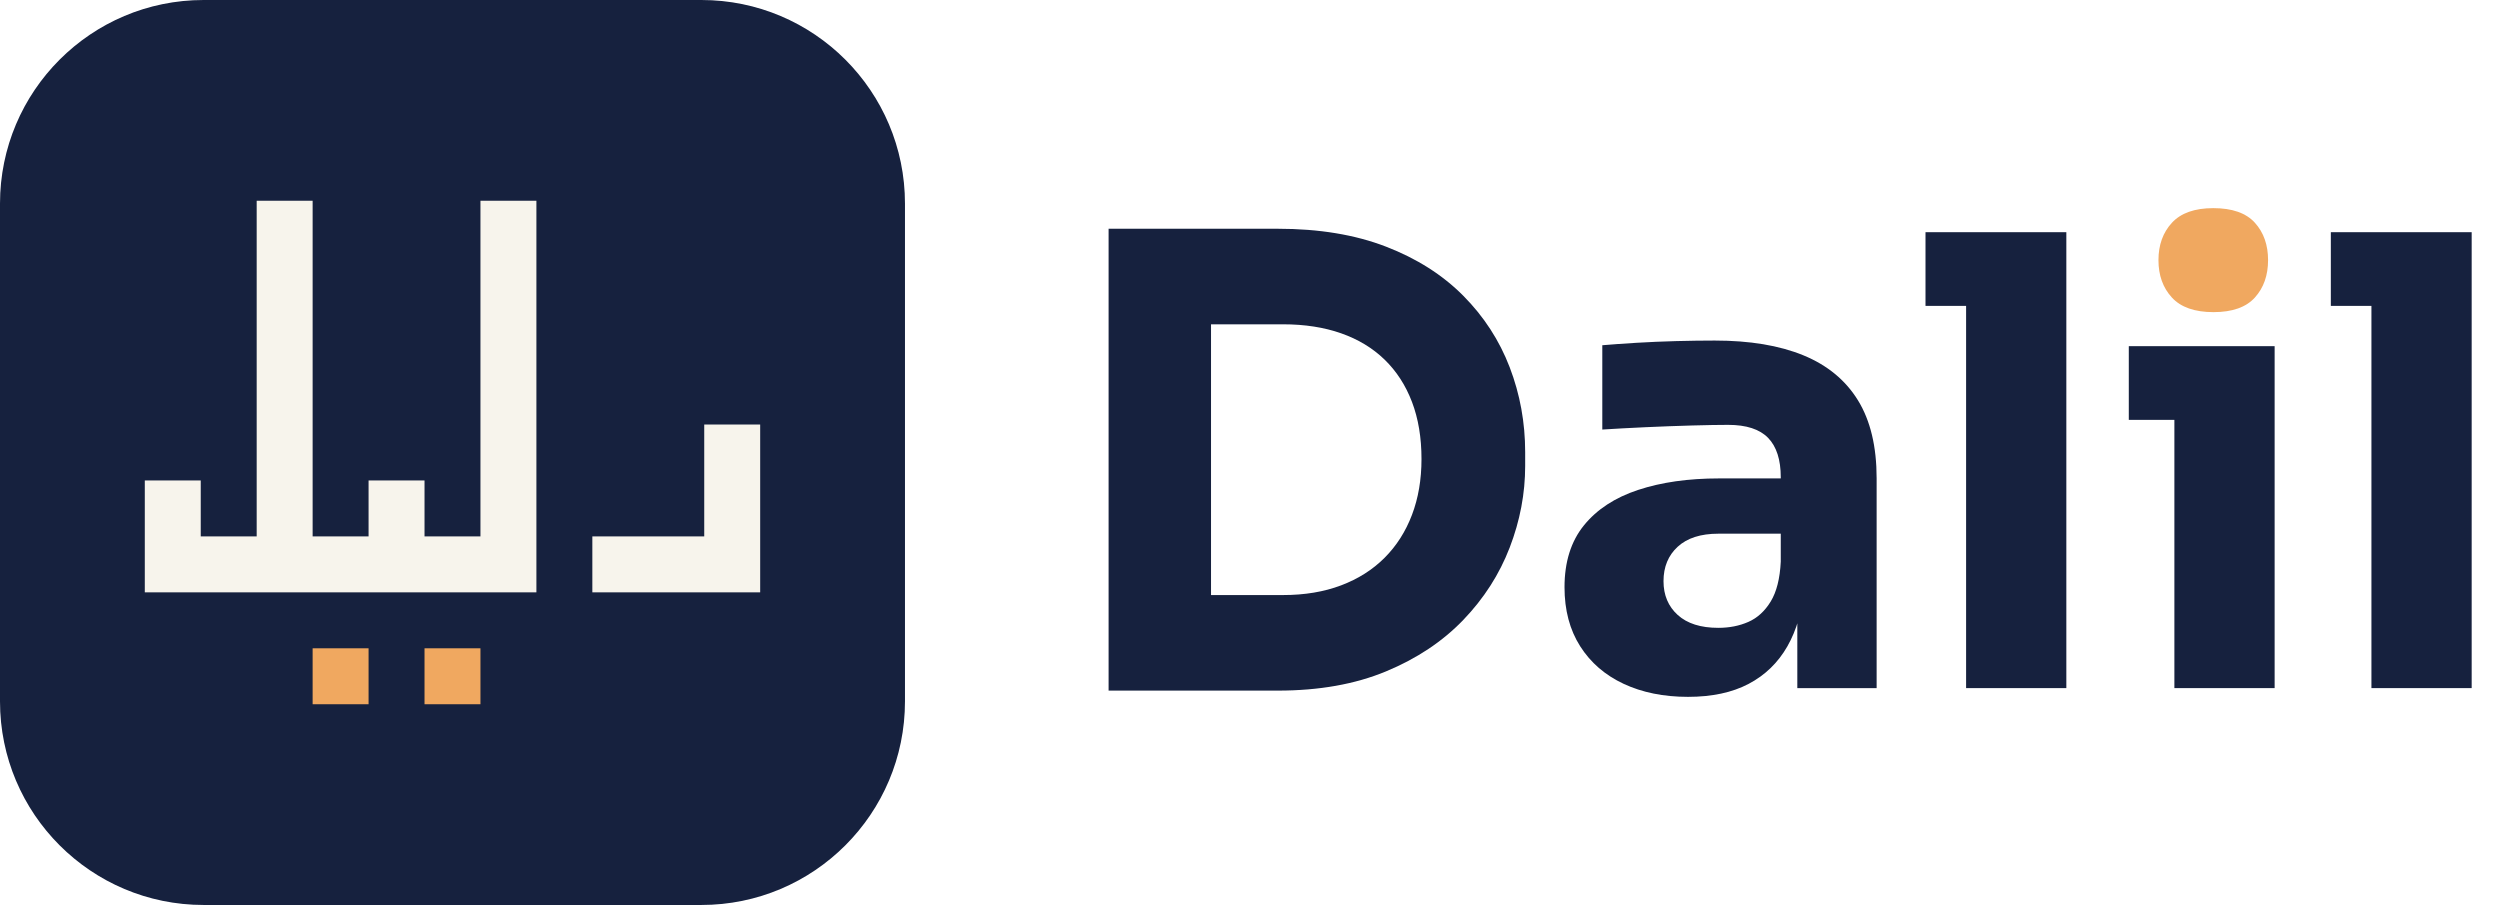
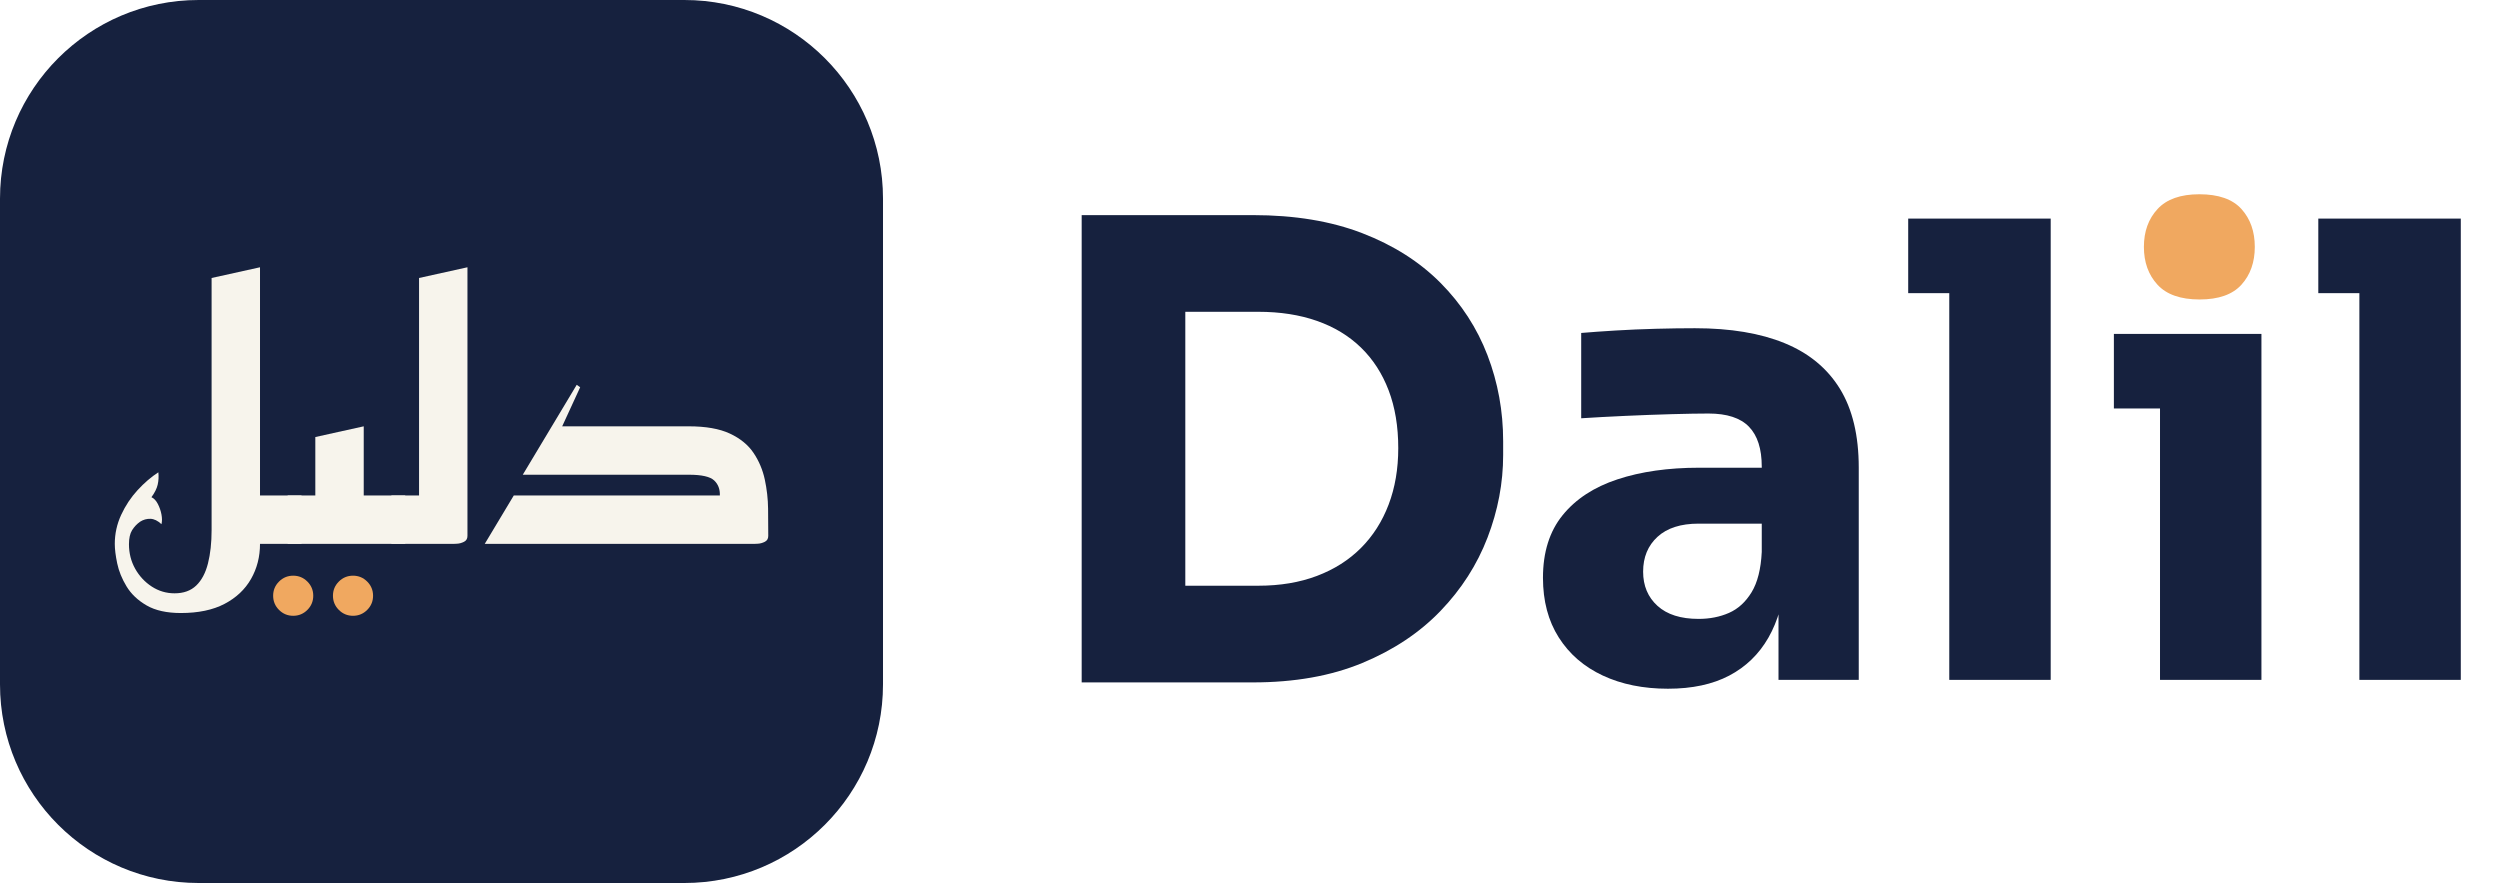
- <svg xmlns="http://www.w3.org/2000/svg" viewBox="0 0 442 160" width="442" height="160">
-   <rect width="160" height="160" rx="36" fill="#16213E" />
-   <path d="M45.382 94.836 L35.491 94.836 L35.491 84.945 L25.600 84.945 L25.600 94.836 L25.600 104.727 L94.836 104.727 L94.836 94.836 L94.836 35.491 L84.945 35.491 L84.945 94.836 L75.055 94.836 L75.055 84.945 L65.164 84.945 L65.164 94.836 L55.273 94.836 L55.273 35.491 L45.382 35.491 ZM104.727 94.836 L104.727 104.727 L124.509 104.727 L134.400 104.727 L134.400 75.055 L124.509 75.055 L124.509 94.836 Z" fill="#F7F4EC" />
-   <path d="M55.273 114.618 L55.273 124.509 L65.164 124.509 L65.164 114.618 ZM75.055 114.618 L75.055 124.509 L84.945 124.509 L84.945 114.618 Z" fill="#F0A860" />
-   <g transform="translate(196.00,36.80) scale(0.11042,-0.11042) translate(-82,-768.5)">
+ <svg xmlns="http://www.w3.org/2000/svg" viewBox="0 0 453 160" width="453" height="160">
+   <g>
+     <rect width="160" height="160" rx="36" fill="#16213E" />
+     <g transform="translate(20.80,48.43) scale(0.06265,-0.06265) translate(-25,-800)">
+       <path d="M395 0V140H565V0ZM305 40V769L445 800V0ZM216 -200Q155 -200 117.0 -178.0Q79 -156 59.0 -123.0Q39 -90 32.0 -56.5Q25 -23 25 0Q25 44 43.5 84.0Q62 124 91.0 155.5Q120 187 151 207Q153 188 149.0 171.0Q145 154 131 135Q142 130 149.5 115.5Q157 101 160.0 85.0Q163 69 160 57Q144 72 128.0 72.5Q112 73 98 64Q84 54 75.0 39.5Q66 25 66 -1Q66 -40 84.0 -72.0Q102 -104 132.0 -123.5Q162 -143 198 -143Q237 -143 260.5 -120.5Q284 -98 294.5 -56.5Q305 -15 305 40V309L445 340V0Q445 -56 419.0 -101.5Q393 -147 342.5 -173.5Q292 -200 216 -200Z" fill="#F7F4EC" />
+       <path d="M645 0V140H865V0ZM525 0V140H605V309L745 340V23Q745 11 735.0 6.0Q725 1 715.0 0.5Q705 0 705 0Z" fill="#F7F4EC" />
+       <path d="M825 0V140H905V769L1045 800V23Q1045 11 1035.0 6.0Q1025 1 1015.0 0.5Q1005 0 1005 0Z" fill="#F7F4EC" />
+       <path d="M1095 0 1179 140H1775Q1776 167 1758.5 183.5Q1741 200 1685 200H1205L1361 460L1371 453L1319 340H1685Q1759 340 1804.0 319.0Q1849 298 1872.5 263.0Q1896 228 1905.0 186.0Q1914 144 1914.5 101.5Q1915 59 1915 23Q1915 11 1905.0 6.0Q1895 1 1885.0 0.5Q1875 0 1875 0Z" fill="#F7F4EC" />
+       <path d="M714 -208Q690 -208 673.0 -191.0Q656 -174 656 -150Q656 -126 673.0 -109.0Q690 -92 714 -92Q738 -92 755.0 -109.0Q772 -126 772 -150Q772 -174 755.0 -191.0Q738 -208 714 -208ZM541 -208Q517 -208 500.0 -191.0Q483 -174 483 -150Q483 -126 500.0 -109.0Q517 -92 541 -92Q565 -92 582.0 -109.0Q599 -126 599 -150Q599 -174 582.0 -191.0Q565 -208 541 -208Z" fill="#F0A860" />
+     </g>
+   </g>
+   <g transform="translate(196.00,35.20) scale(0.1145,-0.1145) translate(-82,-768.5)">
    <path d="M226 -4V149H361.5Q413.25 149.0 454.25 164.5Q495.25 180.0 523.875 208.625Q552.5 237.25 567.75 277.375Q583.0 317.5 583.0 366.75Q583.0 418.25 567.75 458.25Q552.5 498.25 523.875 526.0Q495.25 553.75 454.25 568.125Q413.25 582.5 361.5 582.5H226.0V735.5H353.0Q452.0 735.5 526.125 706.875Q600.25 678.25 649.875 628.25Q699.5 578.25 724.25 513.625Q749 449 749.0 377.75V355.75Q749.0 289.5 724.25 225.125Q699.5 160.75 649.875 109.125Q600.25 57.5 526.125 26.75Q452 -4 353 -4ZM82 -4V735.5H246.0V-4Z" fill="#16213E" />
    <path d="M1184.75 0.0V161.5H1158.25V337.5Q1158.25 379.75 1138.0 400.625Q1117.75 421.5 1074.0 421.5Q1052.0 421.5 1016.0 420.5Q980.0 419.5 941.75 417.75Q903.5 416.0 872.5 414.0V549.0Q896 551 926.875 552.875Q957.75 554.75 990.875 555.625Q1024.0 556.5 1052.5 556.5Q1136.75 556.5 1194.375 532.875Q1252.0 509.25 1281.875 460.75Q1311.75 412.25 1311.75 335.75V0.0ZM1009.75 -14.0Q951.25 -14.0 906.625 6.875Q862.0 27.75 837.0 67.125Q812.0 106.5 812.0 161.5Q812.0 222.25 843.125 260.625Q874.25 299.0 930.0 317.375Q985.75 335.75 1059.25 335.75H1175.75V247.25H1058.25Q1016.0 247.25 993.25 226.375Q970.5 205.5 970.5 171.25Q970.5 137.75 993.25 117.125Q1016.0 96.5 1058.25 96.5Q1084.75 96.5 1106.375 106.0Q1128.0 115.5 1142.125 138.625Q1156.25 161.75 1158.25 202.5L1196.25 163.0Q1191.25 106.0 1168.75 66.75Q1146.25 27.5 1106.75 6.75Q1067.25 -14.0 1009.75 -14.0Z" fill="#16213E" />
    <path d="M1455 0V730H1615.5V0.0ZM1390 612V730H1615.5V612.0Z" fill="#16213E" />
    <path d="M1788.5 0.0V547.5H1949.0V0ZM1715.5 429.5V547.5H1949.0V429.5Z" fill="#16213E" />
    <path d="M2104 0V730H2264.5V0.0ZM2039 612V730H2264.5V612.0Z" fill="#16213E" />
    <path d="M1851.125 602.0Q1806 602 1784.5 625.375Q1763.0 648.75 1763.0 685.25Q1763.0 721.75 1784.589 745.125Q1806.179 768.5 1850.75 768.5Q1896.25 768.5 1917.375 745.125Q1938.5 721.75 1938.5 685.25Q1938.5 648.75 1917.375 625.375Q1896.25 602.0 1851.125 602.0Z" fill="#F0A860" />
  </g>
</svg>
